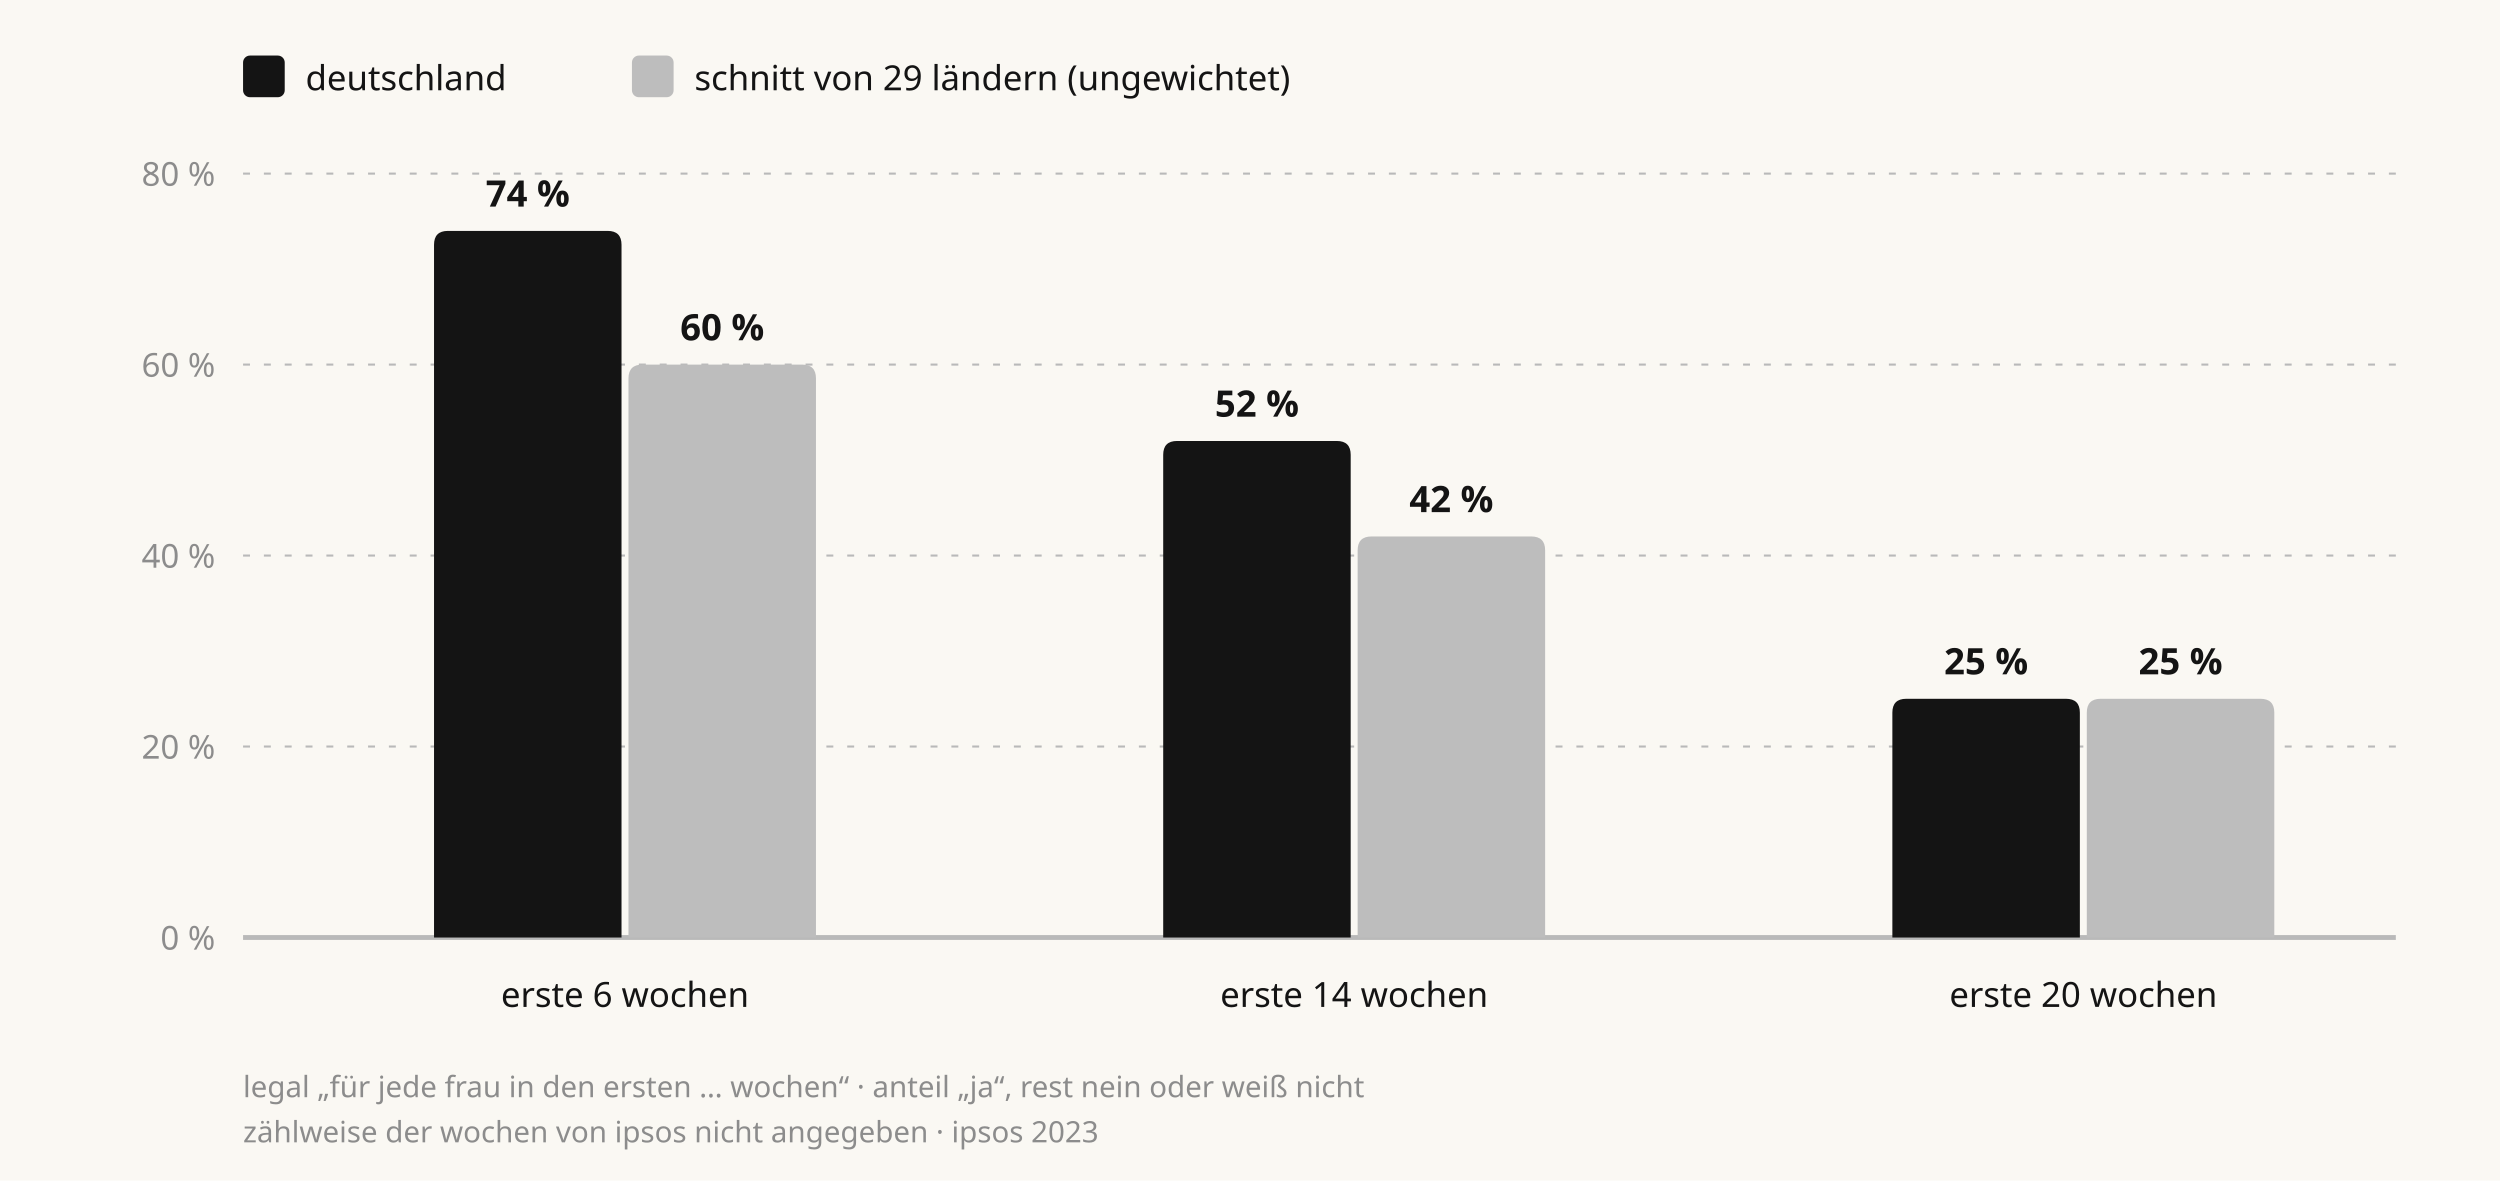
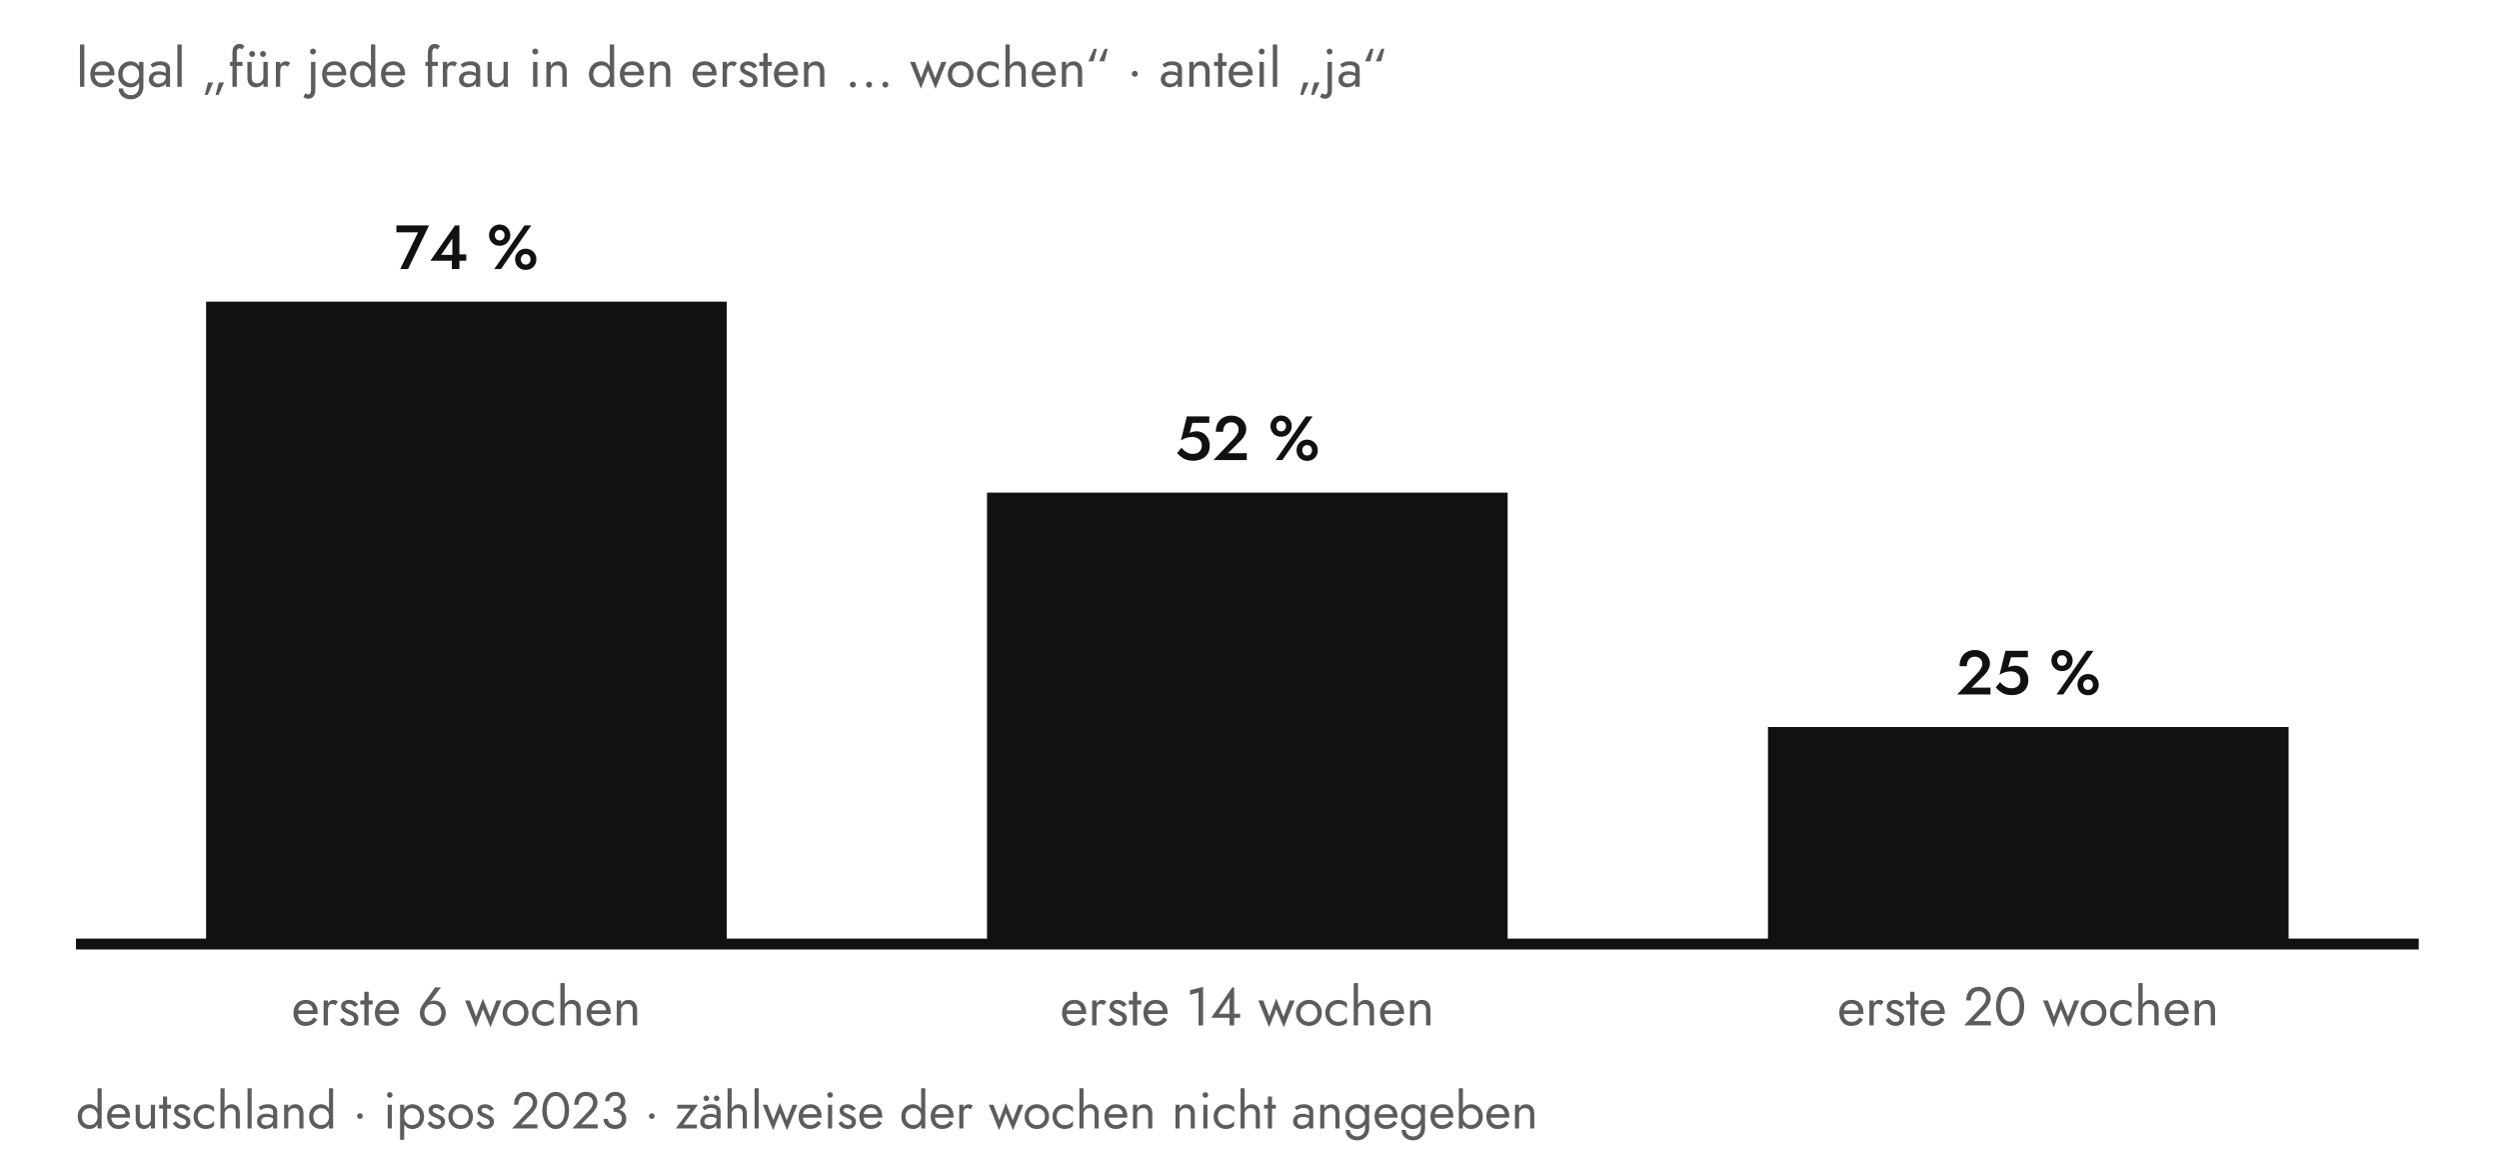
- <svg xmlns="http://www.w3.org/2000/svg" viewBox="0 0 720 340" width="720" height="340" font-family="'Jost','Century Gothic',sans-serif" role="img">
-   <rect x="0" y="0" width="720" height="340" fill="#FAF8F3" />
-   <line x1="70" y1="270.0" x2="690" y2="270.0" stroke="#b9b9b9" stroke-width="1.4" />
-   <text x="62.0" y="273.5" font-size="9.5" fill="#8c8c8c" text-anchor="end">0 %</text>
-   <line x1="70" y1="215.0" x2="690" y2="215.0" stroke="#b9b9b9" stroke-width="0.6" stroke-dasharray="2 4" />
-   <text x="62.0" y="218.5" font-size="9.5" fill="#8c8c8c" text-anchor="end">20 %</text>
-   <line x1="70" y1="160.0" x2="690" y2="160.0" stroke="#b9b9b9" stroke-width="0.6" stroke-dasharray="2 4" />
-   <text x="62.0" y="163.5" font-size="9.5" fill="#8c8c8c" text-anchor="end">40 %</text>
-   <line x1="70" y1="105.0" x2="690" y2="105.0" stroke="#b9b9b9" stroke-width="0.6" stroke-dasharray="2 4" />
-   <text x="62.0" y="108.5" font-size="9.5" fill="#8c8c8c" text-anchor="end">60 %</text>
-   <line x1="70" y1="50.0" x2="690" y2="50.0" stroke="#b9b9b9" stroke-width="0.6" stroke-dasharray="2 4" />
-   <text x="62.0" y="53.5" font-size="9.5" fill="#8c8c8c" text-anchor="end">80 %</text>
-   <path d="M125,270 L125,70.5 Q125,66.5 129,66.5 L175,66.5 Q179,66.5 179,70.5 L179,270 Z" fill="#141414" />
-   <text x="152.0" y="59.5" font-size="10.5" fill="#141414" text-anchor="middle" font-weight="600">74 %</text>
-   <path d="M181,270 L181,109.0 Q181,105.0 185,105.0 L231,105.0 Q235,105.0 235,109.0 L235,270 Z" fill="#bdbdbd" />
-   <text x="208.0" y="98.0" font-size="10.5" fill="#141414" text-anchor="middle" font-weight="600">60 %</text>
-   <text x="180.0" y="290.0" font-size="10" fill="#141414" text-anchor="middle">erste 6 wochen</text>
-   <path d="M335,270 L335,131.0 Q335,127.0 339,127.0 L385,127.0 Q389,127.0 389,131.0 L389,270 Z" fill="#141414" />
-   <text x="362.0" y="120.0" font-size="10.5" fill="#141414" text-anchor="middle" font-weight="600">52 %</text>
-   <path d="M391,270 L391,158.5 Q391,154.5 395,154.5 L441,154.5 Q445,154.5 445,158.5 L445,270 Z" fill="#bdbdbd" />
-   <text x="418.0" y="147.5" font-size="10.5" fill="#141414" text-anchor="middle" font-weight="600">42 %</text>
-   <text x="390.0" y="290.0" font-size="10" fill="#141414" text-anchor="middle">erste 14 wochen</text>
-   <path d="M545,270 L545,205.25 Q545,201.25 549,201.25 L595,201.25 Q599,201.25 599,205.25 L599,270 Z" fill="#141414" />
-   <text x="572.0" y="194.2" font-size="10.5" fill="#141414" text-anchor="middle" font-weight="600">25 %</text>
-   <path d="M601,270 L601,205.25 Q601,201.25 605,201.25 L651,201.25 Q655,201.25 655,205.25 L655,270 Z" fill="#bdbdbd" />
-   <text x="628.0" y="194.2" font-size="10.5" fill="#141414" text-anchor="middle" font-weight="600">25 %</text>
-   <text x="600.0" y="290.0" font-size="10" fill="#141414" text-anchor="middle">erste 20 wochen</text>
-   <rect x="70" y="16" width="12" height="12" rx="2" fill="#141414" />
-   <text x="88.0" y="26.0" font-size="10" fill="#141414" text-anchor="start">deutschland</text>
-   <rect x="182" y="16" width="12" height="12" rx="2" fill="#bdbdbd" />
-   <text x="200.0" y="26.0" font-size="10" fill="#141414" text-anchor="start">schnitt von 29 ländern (ungewichtet)</text>
-   <text x="70.0" y="316.0" font-size="8.5" fill="#8c8c8c" text-anchor="start">legal „für jede frau in den ersten … wochen“ · anteil „ja“, rest nein oder weiß nicht</text>
-   <text x="70.0" y="329.0" font-size="8.5" fill="#8c8c8c" text-anchor="start">zählweise der wochen von ipsos nicht angegeben · ipsos 2023</text>
+ <svg xmlns="http://www.w3.org/2000/svg" xmlns:xlink="http://www.w3.org/1999/xlink" width="460.8pt" height="216pt" viewBox="0 0 460.8 216" version="1.1">
+   <defs>
+     <style type="text/css">*{stroke-linejoin: round; stroke-linecap: butt}</style>
+   </defs>
+   <g id="figure_1">
+     <g id="patch_1">
+       <path d="M 0 216  L 460.8 216  L 460.8 0  L 0 0  L 0 216  z " style="fill: none" />
+     </g>
+     <g id="axes_1">
+       <g id="patch_2">
+         <path d="M 38 55.6  L 134 55.6  L 134 174  L 38 174  z " clip-path="url(#p5c528986d0)" style="fill: #111111" />
+       </g>
+       <g id="patch_3">
+         <path d="M 182 90.8  L 278 90.8  L 278 174  L 182 174  z " clip-path="url(#p5c528986d0)" style="fill: #111111" />
+       </g>
+       <g id="patch_4">
+         <path d="M 326 134  L 422 134  L 422 174  L 326 174  z " clip-path="url(#p5c528986d0)" style="fill: #111111" />
+       </g>
+       <g id="line2d_1">
+         <path d="M 14 174  L 446 174  " clip-path="url(#p5c528986d0)" style="fill: none; stroke: #111111; stroke-width: 2" />
+       </g>
+       <g id="text_1">
+         <g style="fill: #5c5c5c" transform="translate(14 16) scale(0.1 -0.1)">
+           <defs>
+             <path id="Jost-Book-de" d="M 480 4992  L 992 4992  L 992 0  L 480 0  L 480 4992  z " transform="scale(0.015625)" />
+             <path id="Jost-Book-bf" d="M 1619 -64  Q 1210 -64 893 131  Q 576 326 400 672  Q 224 1018 224 1472  Q 224 1933 406 2278  Q 589 2624 918 2816  Q 1248 3008 1683 3008  Q 2330 3008 2701 2605  Q 3072 2202 3072 1498  Q 3072 1453 3069 1405  Q 3066 1357 3066 1344  L 749 1344  Q 781 902 1024 659  Q 1267 416 1683 416  Q 2285 416 2605 947  L 3021 685  Q 2560 -64 1619 -64  z M 1683 2560  Q 1306 2560 1069 2358  Q 832 2157 768 1779  L 2515 1779  Q 2490 2131 2262 2345  Q 2035 2560 1683 2560  z " transform="scale(0.015625)" />
+             <path id="Jost-Book-ca" d="M 282 -192  L 800 -192  Q 800 -403 915 -585  Q 1030 -768 1241 -880  Q 1453 -992 1741 -992  Q 1965 -992 2182 -883  Q 2400 -774 2544 -540  Q 2688 -307 2688 64  L 2688 506  Q 2528 230 2269 83  Q 2010 -64 1683 -64  Q 1286 -64 953 121  Q 621 307 422 652  Q 224 998 224 1472  Q 224 1952 422 2294  Q 621 2637 953 2822  Q 1286 3008 1683 3008  Q 2010 3008 2269 2861  Q 2528 2714 2688 2438  L 2688 2944  L 3200 2944  L 3200 64  Q 3200 -442 2989 -784  Q 2778 -1126 2445 -1299  Q 2112 -1472 1741 -1472  Q 1312 -1472 982 -1312  Q 653 -1152 467 -861  Q 282 -570 282 -192  z M 742 1472  Q 742 1133 880 896  Q 1018 659 1248 537  Q 1478 416 1747 416  Q 1971 416 2188 537  Q 2406 659 2547 896  Q 2688 1133 2688 1472  Q 2688 1811 2547 2048  Q 2406 2285 2188 2406  Q 1971 2528 1747 2528  Q 1478 2528 1248 2406  Q 1018 2285 880 2048  Q 742 1811 742 1472  z " transform="scale(0.015625)" />
+             <path id="Jost-Book-ac" d="M 634 2266  L 384 2643  Q 550 2765 841 2886  Q 1133 3008 1542 3008  Q 2054 3008 2374 2774  Q 2694 2541 2694 2112  L 2694 0  L 2182 0  L 2182 397  Q 2042 166 1760 51  Q 1478 -64 1210 -64  Q 941 -64 707 48  Q 474 160 333 371  Q 192 582 192 883  Q 192 1312 496 1571  Q 800 1830 1344 1830  Q 1638 1830 1846 1763  Q 2054 1696 2182 1613  L 2182 2042  Q 2182 2342 1987 2451  Q 1792 2560 1517 2560  Q 1184 2560 960 2451  Q 736 2342 634 2266  z M 710 909  Q 710 653 886 515  Q 1062 378 1344 378  Q 1696 378 1939 589  Q 2182 800 2182 1152  L 2182 1261  Q 2003 1350 1817 1388  Q 1632 1427 1427 1427  Q 1056 1427 883 1289  Q 710 1152 710 909  z " transform="scale(0.015625)" />
+             <path id="Jost-Book-1" transform="scale(0.015625)" />
+             <path id="Jost-Book-1ba" d="M 704 512  L 1312 512  L 672 -960  L 320 -960  L 704 512  z M 1984 512  L 2592 512  L 1952 -960  L 1600 -960  L 1984 512  z " transform="scale(0.015625)" />
+             <path id="Jost-Book-c9" d="M 256 2944  L 544 2944  L 544 4032  Q 544 4557 768 4806  Q 992 5056 1395 5056  Q 1600 5056 1744 4976  Q 1888 4896 1958 4800  L 1677 4378  Q 1613 4486 1526 4515  Q 1440 4544 1363 4544  Q 1222 4544 1139 4416  Q 1056 4288 1056 3968  L 1056 2944  L 1728 2944  L 1728 2464  L 1056 2464  L 1056 0  L 544 0  L 544 2464  L 256 2464  L 256 2944  z " transform="scale(0.015625)" />
+             <path id="Jost-Book-106" d="M 1971 3872  Q 1971 4019 2073 4121  Q 2176 4224 2317 4224  Q 2464 4224 2569 4121  Q 2675 4019 2675 3872  Q 2675 3731 2569 3625  Q 2464 3520 2317 3520  Q 2176 3520 2073 3625  Q 1971 3731 1971 3872  z M 691 3872  Q 691 4019 793 4121  Q 896 4224 1037 4224  Q 1184 4224 1289 4121  Q 1395 4019 1395 3872  Q 1395 3731 1289 3625  Q 1184 3520 1037 3520  Q 896 3520 793 3625  Q 691 3731 691 3872  z M 992 1152  Q 992 416 1619 416  Q 1958 416 2163 627  Q 2368 838 2368 1152  L 2368 2944  L 2880 2944  L 2880 0  L 2368 0  L 2368 397  Q 2214 186 1987 61  Q 1760 -64 1491 -64  Q 1037 -64 758 227  Q 480 518 480 1088  L 480 2944  L 992 2944  L 992 1152  z " transform="scale(0.015625)" />
+             <path id="Jost-Book-f3" d="M 1882 2381  Q 1779 2458 1696 2493  Q 1613 2528 1485 2528  Q 1197 2528 1094 2320  Q 992 2112 992 1792  L 992 0  L 480 0  L 480 2944  L 992 2944  L 992 2605  Q 1114 2790 1280 2899  Q 1446 3008 1613 3008  Q 1773 3008 1910 2966  Q 2048 2925 2163 2803  L 1882 2381  z " transform="scale(0.015625)" />
+             <path id="Jost-Book-da" d="M 397 4160  Q 397 4307 499 4406  Q 602 4506 742 4506  Q 890 4506 989 4406  Q 1088 4307 1088 4160  Q 1088 4019 989 3916  Q 890 3814 742 3814  Q 602 3814 499 3916  Q 397 4019 397 4160  z M -109 -730  Q -6 -896 205 -896  Q 371 -896 441 -761  Q 512 -627 512 -320  L 512 2944  L 1024 2944  L 1024 -384  Q 1024 -870 800 -1139  Q 576 -1408 173 -1408  Q -198 -1408 -390 -1152  L -109 -730  z " transform="scale(0.015625)" />
+             <path id="Jost-Book-bd" d="M 224 1472  Q 224 1952 422 2294  Q 621 2637 953 2822  Q 1286 3008 1683 3008  Q 2010 3008 2269 2861  Q 2528 2714 2688 2438  L 2688 4992  L 3200 4992  L 3200 0  L 2688 0  L 2688 506  Q 2528 230 2269 83  Q 2010 -64 1683 -64  Q 1286 -64 953 121  Q 621 307 422 652  Q 224 998 224 1472  z M 742 1472  Q 742 1133 880 896  Q 1018 659 1248 537  Q 1478 416 1747 416  Q 1971 416 2188 537  Q 2406 659 2547 896  Q 2688 1133 2688 1472  Q 2688 1811 2547 2048  Q 2406 2285 2188 2406  Q 1971 2528 1747 2528  Q 1478 2528 1248 2406  Q 1018 2285 880 2048  Q 742 1811 742 1472  z " transform="scale(0.015625)" />
+             <path id="Jost-Book-102" d="M 992 1152  Q 992 800 1152 608  Q 1312 416 1619 416  Q 1958 416 2163 621  Q 2368 826 2368 1152  L 2368 2944  L 2880 2944  L 2880 0  L 2368 0  L 2368 461  Q 2074 -64 1491 -64  Q 1030 -64 755 249  Q 480 563 480 1088  L 480 2944  L 992 2944  L 992 1152  z " transform="scale(0.015625)" />
+             <path id="Jost-Book-d1" d="M 480 4160  Q 480 4307 585 4409  Q 691 4512 832 4512  Q 979 4512 1081 4409  Q 1184 4307 1184 4160  Q 1184 4019 1081 3913  Q 979 3808 832 3808  Q 691 3808 585 3913  Q 480 4019 480 4160  z M 576 2944  L 1088 2944  L 1088 0  L 576 0  L 576 2944  z " transform="scale(0.015625)" />
+             <path id="Jost-Book-e3" d="M 2368 1792  Q 2368 2528 1741 2528  Q 1408 2528 1200 2323  Q 992 2118 992 1792  L 992 0  L 480 0  L 480 2944  L 992 2944  L 992 2483  Q 1280 3008 1869 3008  Q 2336 3008 2608 2697  Q 2880 2387 2880 1856  L 2880 0  L 2368 0  L 2368 1792  z " transform="scale(0.015625)" />
+             <path id="Jost-Book-f8" d="M 602 902  Q 736 698 931 550  Q 1126 403 1402 403  Q 1619 403 1744 502  Q 1869 602 1869 774  Q 1869 928 1769 1033  Q 1670 1139 1516 1212  Q 1363 1286 1190 1350  Q 998 1427 803 1532  Q 608 1638 477 1808  Q 346 1978 346 2234  Q 346 2496 483 2669  Q 621 2842 841 2925  Q 1062 3008 1299 3008  Q 1651 3008 1939 2841  Q 2227 2675 2362 2432  L 1952 2170  Q 1830 2336 1648 2445  Q 1466 2554 1235 2554  Q 1075 2554 960 2483  Q 845 2413 845 2266  Q 845 2086 1033 1974  Q 1222 1862 1459 1766  Q 1715 1664 1926 1545  Q 2138 1427 2262 1260  Q 2387 1094 2387 832  Q 2387 448 2108 192  Q 1830 -64 1376 -64  Q 1082 -64 845 41  Q 608 147 445 313  Q 282 480 198 653  L 602 902  z " transform="scale(0.015625)" />
+             <path id="Jost-Book-fe" d="M 32 2944  L 512 2944  L 512 3968  L 1024 3968  L 1024 2944  L 1504 2944  L 1504 2464  L 1024 2464  L 1024 0  L 512 0  L 512 2464  L 32 2464  L 32 2944  z " transform="scale(0.015625)" />
+             <path id="Jost-Book-1c6" d="M 608 256  Q 608 403 713 505  Q 819 608 960 608  Q 1107 608 1209 505  Q 1312 403 1312 256  Q 1312 115 1209 9  Q 1107 -96 960 -96  Q 819 -96 713 9  Q 608 115 608 256  z M 2528 256  Q 2528 403 2633 505  Q 2739 608 2880 608  Q 3027 608 3129 505  Q 3232 403 3232 256  Q 3232 115 3129 9  Q 3027 -96 2880 -96  Q 2739 -96 2633 9  Q 2528 115 2528 256  z M 4448 256  Q 4448 403 4553 505  Q 4659 608 4800 608  Q 4947 608 5049 505  Q 5152 403 5152 256  Q 5152 115 5049 9  Q 4947 -96 4800 -96  Q 4659 -96 4553 9  Q 4448 115 4448 256  z " transform="scale(0.015625)" />
+             <path id="Jost-Book-10e" d="M 32 2944  L 608 2944  L 1344 1030  L 2144 3168  L 3002 1018  L 3744 2944  L 4320 2944  L 3040 -224  L 2150 1920  L 1312 -224  L 32 2944  z " transform="scale(0.015625)" />
+             <path id="Jost-Book-e8" d="M 224 1472  Q 224 1920 425 2265  Q 627 2611 972 2809  Q 1318 3008 1747 3008  Q 2182 3008 2524 2809  Q 2867 2611 3068 2265  Q 3270 1920 3270 1472  Q 3270 1030 3068 681  Q 2867 333 2524 134  Q 2182 -64 1747 -64  Q 1318 -64 972 134  Q 627 333 425 681  Q 224 1030 224 1472  z M 742 1472  Q 742 1165 873 928  Q 1005 691 1232 553  Q 1459 416 1747 416  Q 2035 416 2262 553  Q 2490 691 2621 928  Q 2752 1165 2752 1472  Q 2752 1779 2621 2019  Q 2490 2259 2262 2393  Q 2035 2528 1747 2528  Q 1459 2528 1232 2393  Q 1005 2259 873 2019  Q 742 1779 742 1472  z " transform="scale(0.015625)" />
+             <path id="Jost-Book-b7" d="M 710 1472  Q 710 1165 841 928  Q 973 691 1200 553  Q 1427 416 1715 416  Q 2074 416 2355 576  Q 2637 736 2739 954  L 2739 314  Q 2586 134 2301 35  Q 2016 -64 1715 -64  Q 1286 -64 940 134  Q 595 333 393 681  Q 192 1030 192 1472  Q 192 1920 393 2265  Q 595 2611 940 2809  Q 1286 3008 1715 3008  Q 2016 3008 2301 2909  Q 2586 2810 2739 2630  L 2739 1990  Q 2637 2208 2355 2368  Q 2074 2528 1715 2528  Q 1427 2528 1200 2393  Q 973 2259 841 2019  Q 710 1779 710 1472  z " transform="scale(0.015625)" />
+             <path id="Jost-Book-cf" d="M 2368 1792  Q 2368 2528 1741 2528  Q 1408 2528 1200 2320  Q 992 2112 992 1792  L 992 0  L 480 0  L 480 4992  L 992 4992  L 992 2477  Q 1126 2720 1353 2864  Q 1581 3008 1869 3008  Q 2323 3008 2601 2717  Q 2880 2426 2880 1856  L 2880 0  L 2368 0  L 2368 1792  z " transform="scale(0.015625)" />
+             <path id="Jost-Book-1b7" d="M 1056 3008  L 448 3008  L 1088 4480  L 1440 4480  L 1056 3008  z M 2336 3008  L 1728 3008  L 2368 4480  L 2720 4480  L 2336 3008  z " transform="scale(0.015625)" />
+             <path id="Jost-Book-1d4" d="M 608 1536  Q 608 1683 713 1785  Q 819 1888 960 1888  Q 1107 1888 1209 1785  Q 1312 1683 1312 1536  Q 1312 1395 1209 1289  Q 1107 1184 960 1184  Q 819 1184 713 1289  Q 608 1395 608 1536  z " transform="scale(0.015625)" />
+           </defs>
+           <use xlink:href="#Jost-Book-de" />
+           <use xlink:href="#Jost-Book-bf" transform="translate(23 0)" />
+           <use xlink:href="#Jost-Book-ca" transform="translate(74.5 0)" />
+           <use xlink:href="#Jost-Book-ac" transform="translate(131.5 0)" />
+           <use xlink:href="#Jost-Book-de" transform="translate(179.5938 0)" />
+           <use xlink:href="#Jost-Book-1" transform="translate(202.5938 0)" />
+           <use xlink:href="#Jost-Book-1ba" transform="translate(232.5938 0)" />
+           <use xlink:href="#Jost-Book-c9" transform="translate(280.0938 0)" />
+           <use xlink:href="#Jost-Book-106" transform="translate(308.6875 0)" />
+           <use xlink:href="#Jost-Book-f3" transform="translate(361.1875 0)" />
+           <use xlink:href="#Jost-Book-1" transform="translate(395.4844 0)" />
+           <use xlink:href="#Jost-Book-da" transform="translate(425.4844 0)" />
+           <use xlink:href="#Jost-Book-bf" transform="translate(450.4844 0)" />
+           <use xlink:href="#Jost-Book-bd" transform="translate(501.9844 0)" />
+           <use xlink:href="#Jost-Book-bf" transform="translate(558.9844 0)" />
+           <use xlink:href="#Jost-Book-1" transform="translate(610.4844 0)" />
+           <use xlink:href="#Jost-Book-c9" transform="translate(640.4844 0)" />
+           <use xlink:href="#Jost-Book-f3" transform="translate(669.0781 0)" />
+           <use xlink:href="#Jost-Book-ac" transform="translate(703.375 0)" />
+           <use xlink:href="#Jost-Book-102" transform="translate(751.4688 0)" />
+           <use xlink:href="#Jost-Book-1" transform="translate(803.9688 0)" />
+           <use xlink:href="#Jost-Book-d1" transform="translate(833.9688 0)" />
+           <use xlink:href="#Jost-Book-e3" transform="translate(859.9688 0)" />
+           <use xlink:href="#Jost-Book-1" transform="translate(912.4688 0)" />
+           <use xlink:href="#Jost-Book-bd" transform="translate(942.4688 0)" />
+           <use xlink:href="#Jost-Book-bf" transform="translate(999.4688 0)" />
+           <use xlink:href="#Jost-Book-e3" transform="translate(1050.969 0)" />
+           <use xlink:href="#Jost-Book-1" transform="translate(1103.469 0)" />
+           <use xlink:href="#Jost-Book-bf" transform="translate(1133.469 0)" />
+           <use xlink:href="#Jost-Book-f3" transform="translate(1184.969 0)" />
+           <use xlink:href="#Jost-Book-f8" transform="translate(1219.266 0)" />
+           <use xlink:href="#Jost-Book-fe" transform="translate(1259.562 0)" />
+           <use xlink:href="#Jost-Book-bf" transform="translate(1283.562 0)" />
+           <use xlink:href="#Jost-Book-e3" transform="translate(1335.062 0)" />
+           <use xlink:href="#Jost-Book-1" transform="translate(1387.562 0)" />
+           <use xlink:href="#Jost-Book-1c6" transform="translate(1417.562 0)" />
+           <use xlink:href="#Jost-Book-1" transform="translate(1507.562 0)" />
+           <use xlink:href="#Jost-Book-10e" transform="translate(1537.562 0)" />
+           <use xlink:href="#Jost-Book-e8" transform="translate(1604.062 0)" />
+           <use xlink:href="#Jost-Book-b7" transform="translate(1658.656 0)" />
+           <use xlink:href="#Jost-Book-cf" transform="translate(1706.453 0)" />
+           <use xlink:href="#Jost-Book-bf" transform="translate(1758.953 0)" />
+           <use xlink:href="#Jost-Book-e3" transform="translate(1810.453 0)" />
+           <use xlink:href="#Jost-Book-1b7" transform="translate(1859.953 0)" />
+           <use xlink:href="#Jost-Book-1" transform="translate(1907.453 0)" />
+           <use xlink:href="#Jost-Book-1d4" transform="translate(1937.453 0)" />
+           <use xlink:href="#Jost-Book-1" transform="translate(1967.453 0)" />
+           <use xlink:href="#Jost-Book-ac" transform="translate(1997.453 0)" />
+           <use xlink:href="#Jost-Book-e3" transform="translate(2045.547 0)" />
+           <use xlink:href="#Jost-Book-fe" transform="translate(2098.047 0)" />
+           <use xlink:href="#Jost-Book-bf" transform="translate(2122.047 0)" />
+           <use xlink:href="#Jost-Book-d1" transform="translate(2173.547 0)" />
+           <use xlink:href="#Jost-Book-de" transform="translate(2199.547 0)" />
+           <use xlink:href="#Jost-Book-1" transform="translate(2222.547 0)" />
+           <use xlink:href="#Jost-Book-1ba" transform="translate(2252.547 0)" />
+           <use xlink:href="#Jost-Book-da" transform="translate(2300.047 0)" />
+           <use xlink:href="#Jost-Book-ac" transform="translate(2325.047 0)" />
+           <use xlink:href="#Jost-Book-1b7" transform="translate(2370.141 0)" />
+         </g>
+       </g>
+       <g id="text_2">
+         <g style="fill: #111111" transform="translate(72.75164 49.6) scale(0.115 -0.115)">
+           <defs>
+             <path id="Jost-Medium-170" d="M 192 3770  L 192 4480  L 3539 4480  L 1382 0  L 576 0  L 2413 3770  L 192 3770  z " transform="scale(0.015625)" />
+             <path id="Jost-Medium-16d" d="M 115 858  L 2643 4480  L 3098 4480  L 3098 1510  L 3802 1510  L 3802 858  L 3098 858  L 3098 0  L 2323 0  L 2323 858  L 115 858  z M 1222 1459  L 2374 1459  L 2374 3130  L 1222 1459  z " transform="scale(0.015625)" />
+             <path id="Jost-Medium-1" transform="scale(0.015625)" />
+             <path id="Jost-Medium-1b0" d="M 192 3482  Q 192 3782 333 4028  Q 474 4275 720 4422  Q 966 4570 1286 4570  Q 1606 4570 1849 4422  Q 2093 4275 2233 4028  Q 2374 3782 2374 3482  Q 2374 3181 2233 2931  Q 2093 2682 1849 2538  Q 1606 2394 1286 2394  Q 966 2394 720 2538  Q 474 2682 333 2931  Q 192 3181 192 3482  z M 3827 4480  L 4518 4480  L 1414 0  L 723 0  L 3827 4480  z M 787 3482  Q 787 3264 918 3104  Q 1050 2944 1286 2944  Q 1517 2944 1651 3104  Q 1786 3264 1786 3482  Q 1786 3699 1651 3856  Q 1517 4013 1286 4013  Q 1050 4013 918 3856  Q 787 3699 787 3482  z M 2867 1005  Q 2867 1306 3004 1552  Q 3142 1798 3388 1945  Q 3635 2093 3955 2093  Q 4275 2093 4521 1945  Q 4768 1798 4909 1552  Q 5050 1306 5050 1005  Q 5050 698 4909 451  Q 4768 205 4521 61  Q 4275 -83 3955 -83  Q 3635 -83 3388 61  Q 3142 205 3004 451  Q 2867 698 2867 1005  z M 3456 1005  Q 3456 787 3590 627  Q 3725 467 3955 467  Q 4186 467 4320 627  Q 4454 787 4454 1005  Q 4454 1216 4320 1376  Q 4186 1536 3955 1536  Q 3725 1536 3590 1376  Q 3456 1216 3456 1005  z " transform="scale(0.015625)" />
+           </defs>
+           <use xlink:href="#Jost-Medium-170" />
+           <use xlink:href="#Jost-Medium-16d" transform="translate(55.59375 0)" />
+           <use xlink:href="#Jost-Medium-1" transform="translate(118.5 0)" />
+           <use xlink:href="#Jost-Medium-1b0" transform="translate(148.5 0)" />
+         </g>
+       </g>
+       <g id="text_3">
+         <g style="fill: #5c5c5c" transform="translate(53.77109 189) scale(0.1 -0.1)">
+           <defs>
+             <path id="Jost-Book-16f" d="M 2112 4480  L 2797 4480  L 1536 2816  Q 1645 2880 1769 2902  Q 1894 2925 2042 2925  Q 2406 2925 2707 2733  Q 3008 2541 3187 2214  Q 3366 1888 3366 1472  Q 3366 1011 3164 665  Q 2963 320 2620 128  Q 2278 -64 1843 -64  Q 1414 -64 1068 128  Q 723 320 521 665  Q 320 1011 320 1472  Q 320 1747 397 1984  Q 474 2221 602 2400  L 2112 4480  z M 838 1472  Q 838 1165 969 931  Q 1101 698 1328 563  Q 1555 429 1843 429  Q 2131 429 2358 563  Q 2586 698 2717 931  Q 2848 1165 2848 1472  Q 2848 1779 2717 2019  Q 2586 2259 2358 2393  Q 2131 2528 1843 2528  Q 1555 2528 1328 2393  Q 1101 2259 969 2019  Q 838 1779 838 1472  z " transform="scale(0.015625)" />
+           </defs>
+           <use xlink:href="#Jost-Book-bf" />
+           <use xlink:href="#Jost-Book-f3" transform="translate(51.5 0)" />
+           <use xlink:href="#Jost-Book-f8" transform="translate(85.79688 0)" />
+           <use xlink:href="#Jost-Book-fe" transform="translate(126.0938 0)" />
+           <use xlink:href="#Jost-Book-bf" transform="translate(150.0938 0)" />
+           <use xlink:href="#Jost-Book-1" transform="translate(201.5938 0)" />
+           <use xlink:href="#Jost-Book-16f" transform="translate(231.5938 0)" />
+           <use xlink:href="#Jost-Book-1" transform="translate(289.1875 0)" />
+           <use xlink:href="#Jost-Book-10e" transform="translate(319.1875 0)" />
+           <use xlink:href="#Jost-Book-e8" transform="translate(385.6875 0)" />
+           <use xlink:href="#Jost-Book-b7" transform="translate(440.2812 0)" />
+           <use xlink:href="#Jost-Book-cf" transform="translate(488.0781 0)" />
+           <use xlink:href="#Jost-Book-bf" transform="translate(540.5781 0)" />
+           <use xlink:href="#Jost-Book-e3" transform="translate(592.0781 0)" />
+         </g>
+       </g>
+       <g id="text_4">
+         <g style="fill: #111111" transform="translate(216.6591 84.8) scale(0.115 -0.115)">
+           <defs>
+             <path id="Jost-Medium-16e" d="M 3565 1459  Q 3565 941 3328 601  Q 3091 262 2710 96  Q 2330 -70 1901 -70  Q 1280 -70 880 166  Q 480 403 224 723  L 672 1274  Q 864 1005 1171 819  Q 1478 634 1805 634  Q 2253 634 2502 864  Q 2752 1094 2752 1504  Q 2752 1773 2621 1968  Q 2490 2163 2275 2265  Q 2061 2368 1805 2368  Q 1504 2368 1229 2297  Q 954 2227 608 2016  L 1216 4480  L 3520 4480  L 3520 3814  L 1786 3814  L 1504 2784  Q 1670 2867 1849 2908  Q 2029 2950 2214 2950  Q 2586 2950 2893 2764  Q 3200 2579 3382 2243  Q 3565 1907 3565 1459  z " transform="scale(0.015625)" />
+             <path id="Jost-Medium-16b" d="M 128 0  L 2202 2182  Q 2438 2438 2572 2672  Q 2707 2906 2707 3174  Q 2707 3347 2617 3510  Q 2528 3674 2358 3776  Q 2189 3878 1946 3878  Q 1562 3878 1341 3612  Q 1120 3347 1120 2899  L 371 2899  Q 371 3373 553 3747  Q 736 4122 1091 4339  Q 1446 4557 1958 4557  Q 2349 4557 2637 4432  Q 2925 4307 3113 4105  Q 3302 3904 3398 3670  Q 3494 3437 3494 3213  Q 3494 2861 3321 2534  Q 3149 2208 2874 1952  L 1606 704  L 3546 704  L 3546 0  L 128 0  z " transform="scale(0.015625)" />
+           </defs>
+           <use xlink:href="#Jost-Medium-16e" />
+           <use xlink:href="#Jost-Medium-16b" transform="translate(59.70312 0)" />
+           <use xlink:href="#Jost-Medium-1" transform="translate(120.1094 0)" />
+           <use xlink:href="#Jost-Medium-1b0" transform="translate(150.1094 0)" />
+         </g>
+       </g>
+       <g id="text_5">
+         <g style="fill: #5c5c5c" transform="translate(195.4859 189) scale(0.1 -0.1)">
+           <defs>
+             <path id="Jost-Book-16a" d="M 512 3597  L 512 4160  L 2048 4544  L 2048 0  L 1504 0  L 1504 3891  L 512 3597  z " transform="scale(0.015625)" />
+             <path id="Jost-Book-16d" d="M 128 896  L 2611 4480  L 2835 4480  L 2835 1376  L 3539 1376  L 3539 896  L 2835 896  L 2835 0  L 2291 0  L 2291 896  L 128 896  z M 1024 1376  L 2291 1376  L 2291 3270  L 1024 1376  z " transform="scale(0.015625)" />
+           </defs>
+           <use xlink:href="#Jost-Book-bf" />
+           <use xlink:href="#Jost-Book-f3" transform="translate(51.5 0)" />
+           <use xlink:href="#Jost-Book-f8" transform="translate(85.79688 0)" />
+           <use xlink:href="#Jost-Book-fe" transform="translate(126.0938 0)" />
+           <use xlink:href="#Jost-Book-bf" transform="translate(150.0938 0)" />
+           <use xlink:href="#Jost-Book-1" transform="translate(201.5938 0)" />
+           <use xlink:href="#Jost-Book-16a" transform="translate(231.5938 0)" />
+           <use xlink:href="#Jost-Book-16d" transform="translate(276.5938 0)" />
+           <use xlink:href="#Jost-Book-1" transform="translate(334.8906 0)" />
+           <use xlink:href="#Jost-Book-10e" transform="translate(364.8906 0)" />
+           <use xlink:href="#Jost-Book-e8" transform="translate(431.3906 0)" />
+           <use xlink:href="#Jost-Book-b7" transform="translate(485.9844 0)" />
+           <use xlink:href="#Jost-Book-cf" transform="translate(533.7812 0)" />
+           <use xlink:href="#Jost-Book-bf" transform="translate(586.2812 0)" />
+           <use xlink:href="#Jost-Book-e3" transform="translate(637.7812 0)" />
+         </g>
+       </g>
+       <g id="text_6">
+         <g style="fill: #111111" transform="translate(360.6591 128) scale(0.115 -0.115)">
+           <use xlink:href="#Jost-Medium-16b" />
+           <use xlink:href="#Jost-Medium-16e" transform="translate(60.40625 0)" />
+           <use xlink:href="#Jost-Medium-1" transform="translate(120.1094 0)" />
+           <use xlink:href="#Jost-Medium-1b0" transform="translate(150.1094 0)" />
+         </g>
+       </g>
+       <g id="text_7">
+         <g style="fill: #5c5c5c" transform="translate(338.8055 189) scale(0.1 -0.1)">
+           <defs>
+             <path id="Jost-Book-16b" d="M 128 0  L 2246 2259  Q 2470 2496 2592 2733  Q 2714 2970 2714 3238  Q 2714 3437 2611 3619  Q 2509 3802 2317 3920  Q 2125 4038 1850 4038  Q 1421 4038 1174 3747  Q 928 3456 928 2944  L 384 2944  Q 384 3424 557 3785  Q 730 4147 1059 4348  Q 1389 4550 1850 4550  Q 2221 4550 2489 4425  Q 2758 4301 2931 4105  Q 3104 3910 3187 3686  Q 3270 3462 3270 3258  Q 3270 2912 3104 2573  Q 2938 2234 2675 1965  L 1248 512  L 3290 512  L 3290 0  L 128 0  z " transform="scale(0.015625)" />
+             <path id="Jost-Book-169" d="M 256 2240  Q 256 2912 467 3430  Q 678 3949 1052 4246  Q 1427 4544 1920 4544  Q 2413 4544 2787 4246  Q 3162 3949 3373 3430  Q 3584 2912 3584 2240  Q 3584 1568 3373 1049  Q 3162 531 2787 233  Q 2413 -64 1920 -64  Q 1427 -64 1052 233  Q 678 531 467 1049  Q 256 1568 256 2240  z M 800 2240  Q 800 1722 937 1315  Q 1075 909 1324 678  Q 1574 448 1920 448  Q 2266 448 2518 678  Q 2771 909 2905 1315  Q 3040 1722 3040 2240  Q 3040 2765 2905 3168  Q 2771 3571 2518 3801  Q 2266 4032 1920 4032  Q 1574 4032 1324 3801  Q 1075 3571 937 3168  Q 800 2765 800 2240  z " transform="scale(0.015625)" />
+           </defs>
+           <use xlink:href="#Jost-Book-bf" />
+           <use xlink:href="#Jost-Book-f3" transform="translate(51.5 0)" />
+           <use xlink:href="#Jost-Book-f8" transform="translate(85.79688 0)" />
+           <use xlink:href="#Jost-Book-fe" transform="translate(126.0938 0)" />
+           <use xlink:href="#Jost-Book-bf" transform="translate(150.0938 0)" />
+           <use xlink:href="#Jost-Book-1" transform="translate(201.5938 0)" />
+           <use xlink:href="#Jost-Book-16b" transform="translate(231.5938 0)" />
+           <use xlink:href="#Jost-Book-169" transform="translate(288.5 0)" />
+           <use xlink:href="#Jost-Book-1" transform="translate(348.5 0)" />
+           <use xlink:href="#Jost-Book-10e" transform="translate(378.5 0)" />
+           <use xlink:href="#Jost-Book-e8" transform="translate(445 0)" />
+           <use xlink:href="#Jost-Book-b7" transform="translate(499.5938 0)" />
+           <use xlink:href="#Jost-Book-cf" transform="translate(547.3906 0)" />
+           <use xlink:href="#Jost-Book-bf" transform="translate(599.8906 0)" />
+           <use xlink:href="#Jost-Book-e3" transform="translate(651.3906 0)" />
+         </g>
+       </g>
+       <g id="text_8">
+         <g style="fill: #5c5c5c" transform="translate(14 208) scale(0.095 -0.095)">
+           <defs>
+             <path id="Jost-Book-f1" d="M 960 -1408  L 448 -1408  L 448 2944  L 960 2944  L 960 2438  Q 1120 2714 1379 2861  Q 1638 3008 1965 3008  Q 2368 3008 2697 2822  Q 3027 2637 3225 2294  Q 3424 1952 3424 1472  Q 3424 998 3225 652  Q 3027 307 2697 121  Q 2368 -64 1965 -64  Q 1638 -64 1379 83  Q 1120 230 960 506  L 960 -1408  z M 2906 1472  Q 2906 1811 2768 2048  Q 2630 2285 2403 2406  Q 2176 2528 1901 2528  Q 1677 2528 1459 2406  Q 1242 2285 1101 2048  Q 960 1811 960 1472  Q 960 1133 1101 896  Q 1242 659 1459 537  Q 1677 416 1901 416  Q 2176 416 2403 537  Q 2630 659 2768 896  Q 2906 1133 2906 1472  z " transform="scale(0.015625)" />
+             <path id="Jost-Book-16c" d="M 1811 -64  Q 1382 -64 1059 102  Q 736 269 560 553  Q 384 838 384 1184  L 934 1184  Q 934 870 1180 659  Q 1427 448 1811 448  Q 2195 448 2422 665  Q 2650 883 2650 1248  Q 2650 1664 2352 1872  Q 2054 2080 1619 2080  L 1619 2560  Q 2054 2560 2288 2790  Q 2522 3021 2522 3334  Q 2522 3654 2352 3852  Q 2182 4051 1843 4051  Q 1530 4051 1312 3856  Q 1094 3661 1094 3366  L 576 3366  Q 576 3718 739 3980  Q 902 4243 1187 4393  Q 1472 4544 1837 4544  Q 2221 4544 2499 4377  Q 2778 4211 2928 3942  Q 3078 3674 3078 3354  Q 3078 3021 2873 2752  Q 2669 2483 2317 2336  Q 2714 2221 2960 1939  Q 3206 1658 3206 1184  Q 3206 806 3024 524  Q 2842 243 2528 89  Q 2214 -64 1811 -64  z " transform="scale(0.015625)" />
+             <path id="Jost-Book-11b" d="M 1920 2464  L 288 2464  L 288 2944  L 2848 2944  L 1024 480  L 2720 480  L 2720 0  L 96 0  L 1920 2464  z " transform="scale(0.015625)" />
+             <path id="Jost-Book-b1" d="M 1875 3744  Q 1875 3891 1980 3993  Q 2086 4096 2227 4096  Q 2374 4096 2476 3993  Q 2579 3891 2579 3744  Q 2579 3603 2476 3497  Q 2374 3392 2227 3392  Q 2086 3392 1980 3497  Q 1875 3603 1875 3744  z M 595 3744  Q 595 3891 700 3993  Q 806 4096 947 4096  Q 1094 4096 1196 3993  Q 1299 3891 1299 3744  Q 1299 3603 1196 3497  Q 1094 3392 947 3392  Q 806 3392 700 3497  Q 595 3603 595 3744  z M 710 2253  L 461 2643  Q 627 2765 908 2886  Q 1190 3008 1587 3008  Q 2093 3008 2406 2774  Q 2720 2541 2720 2112  L 2720 0  L 2208 0  L 2208 422  Q 2074 186 1805 61  Q 1536 -64 1203 -64  Q 749 -64 470 166  Q 192 397 192 800  Q 192 1146 358 1373  Q 525 1600 809 1715  Q 1094 1830 1446 1830  Q 1702 1830 1894 1766  Q 2086 1702 2208 1619  L 2208 2112  Q 2208 2336 2019 2448  Q 1830 2560 1587 2560  Q 1274 2560 1046 2445  Q 819 2330 710 2253  z M 710 864  Q 710 390 1331 390  Q 1715 390 1961 566  Q 2208 742 2208 1152  L 2208 1267  Q 1882 1440 1472 1440  Q 1082 1440 896 1286  Q 710 1133 710 864  z " transform="scale(0.015625)" />
+             <path id="Jost-Book-b6" d="M 3424 1472  Q 3424 998 3225 652  Q 3027 307 2697 121  Q 2368 -64 1965 -64  Q 1638 -64 1379 83  Q 1120 230 960 506  L 960 0  L 448 0  L 448 4992  L 960 4992  L 960 2438  Q 1120 2714 1379 2861  Q 1638 3008 1965 3008  Q 2368 3008 2697 2822  Q 3027 2637 3225 2294  Q 3424 1952 3424 1472  z M 2906 1472  Q 2906 1811 2768 2048  Q 2630 2285 2403 2406  Q 2176 2528 1901 2528  Q 1677 2528 1459 2406  Q 1242 2285 1101 2048  Q 960 1811 960 1472  Q 960 1133 1101 896  Q 1242 659 1459 537  Q 1677 416 1901 416  Q 2176 416 2403 537  Q 2630 659 2768 896  Q 2906 1133 2906 1472  z " transform="scale(0.015625)" />
+           </defs>
+           <use xlink:href="#Jost-Book-bd" />
+           <use xlink:href="#Jost-Book-bf" transform="translate(57 0)" />
+           <use xlink:href="#Jost-Book-102" transform="translate(108.5 0)" />
+           <use xlink:href="#Jost-Book-fe" transform="translate(161 0)" />
+           <use xlink:href="#Jost-Book-f8" transform="translate(185 0)" />
+           <use xlink:href="#Jost-Book-b7" transform="translate(225.2969 0)" />
+           <use xlink:href="#Jost-Book-cf" transform="translate(273.0938 0)" />
+           <use xlink:href="#Jost-Book-de" transform="translate(325.5938 0)" />
+           <use xlink:href="#Jost-Book-ac" transform="translate(348.5938 0)" />
+           <use xlink:href="#Jost-Book-e3" transform="translate(396.6875 0)" />
+           <use xlink:href="#Jost-Book-bd" transform="translate(449.1875 0)" />
+           <use xlink:href="#Jost-Book-1" transform="translate(506.1875 0)" />
+           <use xlink:href="#Jost-Book-1d4" transform="translate(536.1875 0)" />
+           <use xlink:href="#Jost-Book-1" transform="translate(566.1875 0)" />
+           <use xlink:href="#Jost-Book-d1" transform="translate(596.1875 0)" />
+           <use xlink:href="#Jost-Book-f1" transform="translate(622.1875 0)" />
+           <use xlink:href="#Jost-Book-f8" transform="translate(679.1875 0)" />
+           <use xlink:href="#Jost-Book-e8" transform="translate(719.4844 0)" />
+           <use xlink:href="#Jost-Book-f8" transform="translate(774.0781 0)" />
+           <use xlink:href="#Jost-Book-1" transform="translate(814.375 0)" />
+           <use xlink:href="#Jost-Book-16b" transform="translate(844.375 0)" />
+           <use xlink:href="#Jost-Book-169" transform="translate(901.2812 0)" />
+           <use xlink:href="#Jost-Book-16b" transform="translate(961.2812 0)" />
+           <use xlink:href="#Jost-Book-16c" transform="translate(1018.188 0)" />
+           <use xlink:href="#Jost-Book-1" transform="translate(1072.781 0)" />
+           <use xlink:href="#Jost-Book-1d4" transform="translate(1102.781 0)" />
+           <use xlink:href="#Jost-Book-1" transform="translate(1132.781 0)" />
+           <use xlink:href="#Jost-Book-11b" transform="translate(1162.781 0)" />
+           <use xlink:href="#Jost-Book-b1" transform="translate(1208.781 0)" />
+           <use xlink:href="#Jost-Book-cf" transform="translate(1257.281 0)" />
+           <use xlink:href="#Jost-Book-de" transform="translate(1309.781 0)" />
+           <use xlink:href="#Jost-Book-10e" transform="translate(1332.781 0)" />
+           <use xlink:href="#Jost-Book-bf" transform="translate(1399.281 0)" />
+           <use xlink:href="#Jost-Book-d1" transform="translate(1450.781 0)" />
+           <use xlink:href="#Jost-Book-f8" transform="translate(1476.781 0)" />
+           <use xlink:href="#Jost-Book-bf" transform="translate(1517.078 0)" />
+           <use xlink:href="#Jost-Book-1" transform="translate(1568.578 0)" />
+           <use xlink:href="#Jost-Book-bd" transform="translate(1598.578 0)" />
+           <use xlink:href="#Jost-Book-bf" transform="translate(1655.578 0)" />
+           <use xlink:href="#Jost-Book-f3" transform="translate(1707.078 0)" />
+           <use xlink:href="#Jost-Book-1" transform="translate(1741.375 0)" />
+           <use xlink:href="#Jost-Book-10e" transform="translate(1771.375 0)" />
+           <use xlink:href="#Jost-Book-e8" transform="translate(1837.875 0)" />
+           <use xlink:href="#Jost-Book-b7" transform="translate(1892.469 0)" />
+           <use xlink:href="#Jost-Book-cf" transform="translate(1940.266 0)" />
+           <use xlink:href="#Jost-Book-bf" transform="translate(1992.766 0)" />
+           <use xlink:href="#Jost-Book-e3" transform="translate(2044.266 0)" />
+           <use xlink:href="#Jost-Book-1" transform="translate(2096.766 0)" />
+           <use xlink:href="#Jost-Book-e3" transform="translate(2126.766 0)" />
+           <use xlink:href="#Jost-Book-d1" transform="translate(2179.266 0)" />
+           <use xlink:href="#Jost-Book-b7" transform="translate(2205.266 0)" />
+           <use xlink:href="#Jost-Book-cf" transform="translate(2253.062 0)" />
+           <use xlink:href="#Jost-Book-fe" transform="translate(2305.562 0)" />
+           <use xlink:href="#Jost-Book-1" transform="translate(2329.562 0)" />
+           <use xlink:href="#Jost-Book-ac" transform="translate(2359.562 0)" />
+           <use xlink:href="#Jost-Book-e3" transform="translate(2407.656 0)" />
+           <use xlink:href="#Jost-Book-ca" transform="translate(2460.156 0)" />
+           <use xlink:href="#Jost-Book-bf" transform="translate(2517.156 0)" />
+           <use xlink:href="#Jost-Book-ca" transform="translate(2568.656 0)" />
+           <use xlink:href="#Jost-Book-bf" transform="translate(2625.656 0)" />
+           <use xlink:href="#Jost-Book-b6" transform="translate(2677.156 0)" />
+           <use xlink:href="#Jost-Book-bf" transform="translate(2734.156 0)" />
+           <use xlink:href="#Jost-Book-e3" transform="translate(2785.656 0)" />
+         </g>
+       </g>
+     </g>
+   </g>
+   <defs>
+     <clipPath id="p5c528986d0">
+       <rect x="0" y="0" width="460.8" height="216" />
+     </clipPath>
+   </defs>
</svg>
